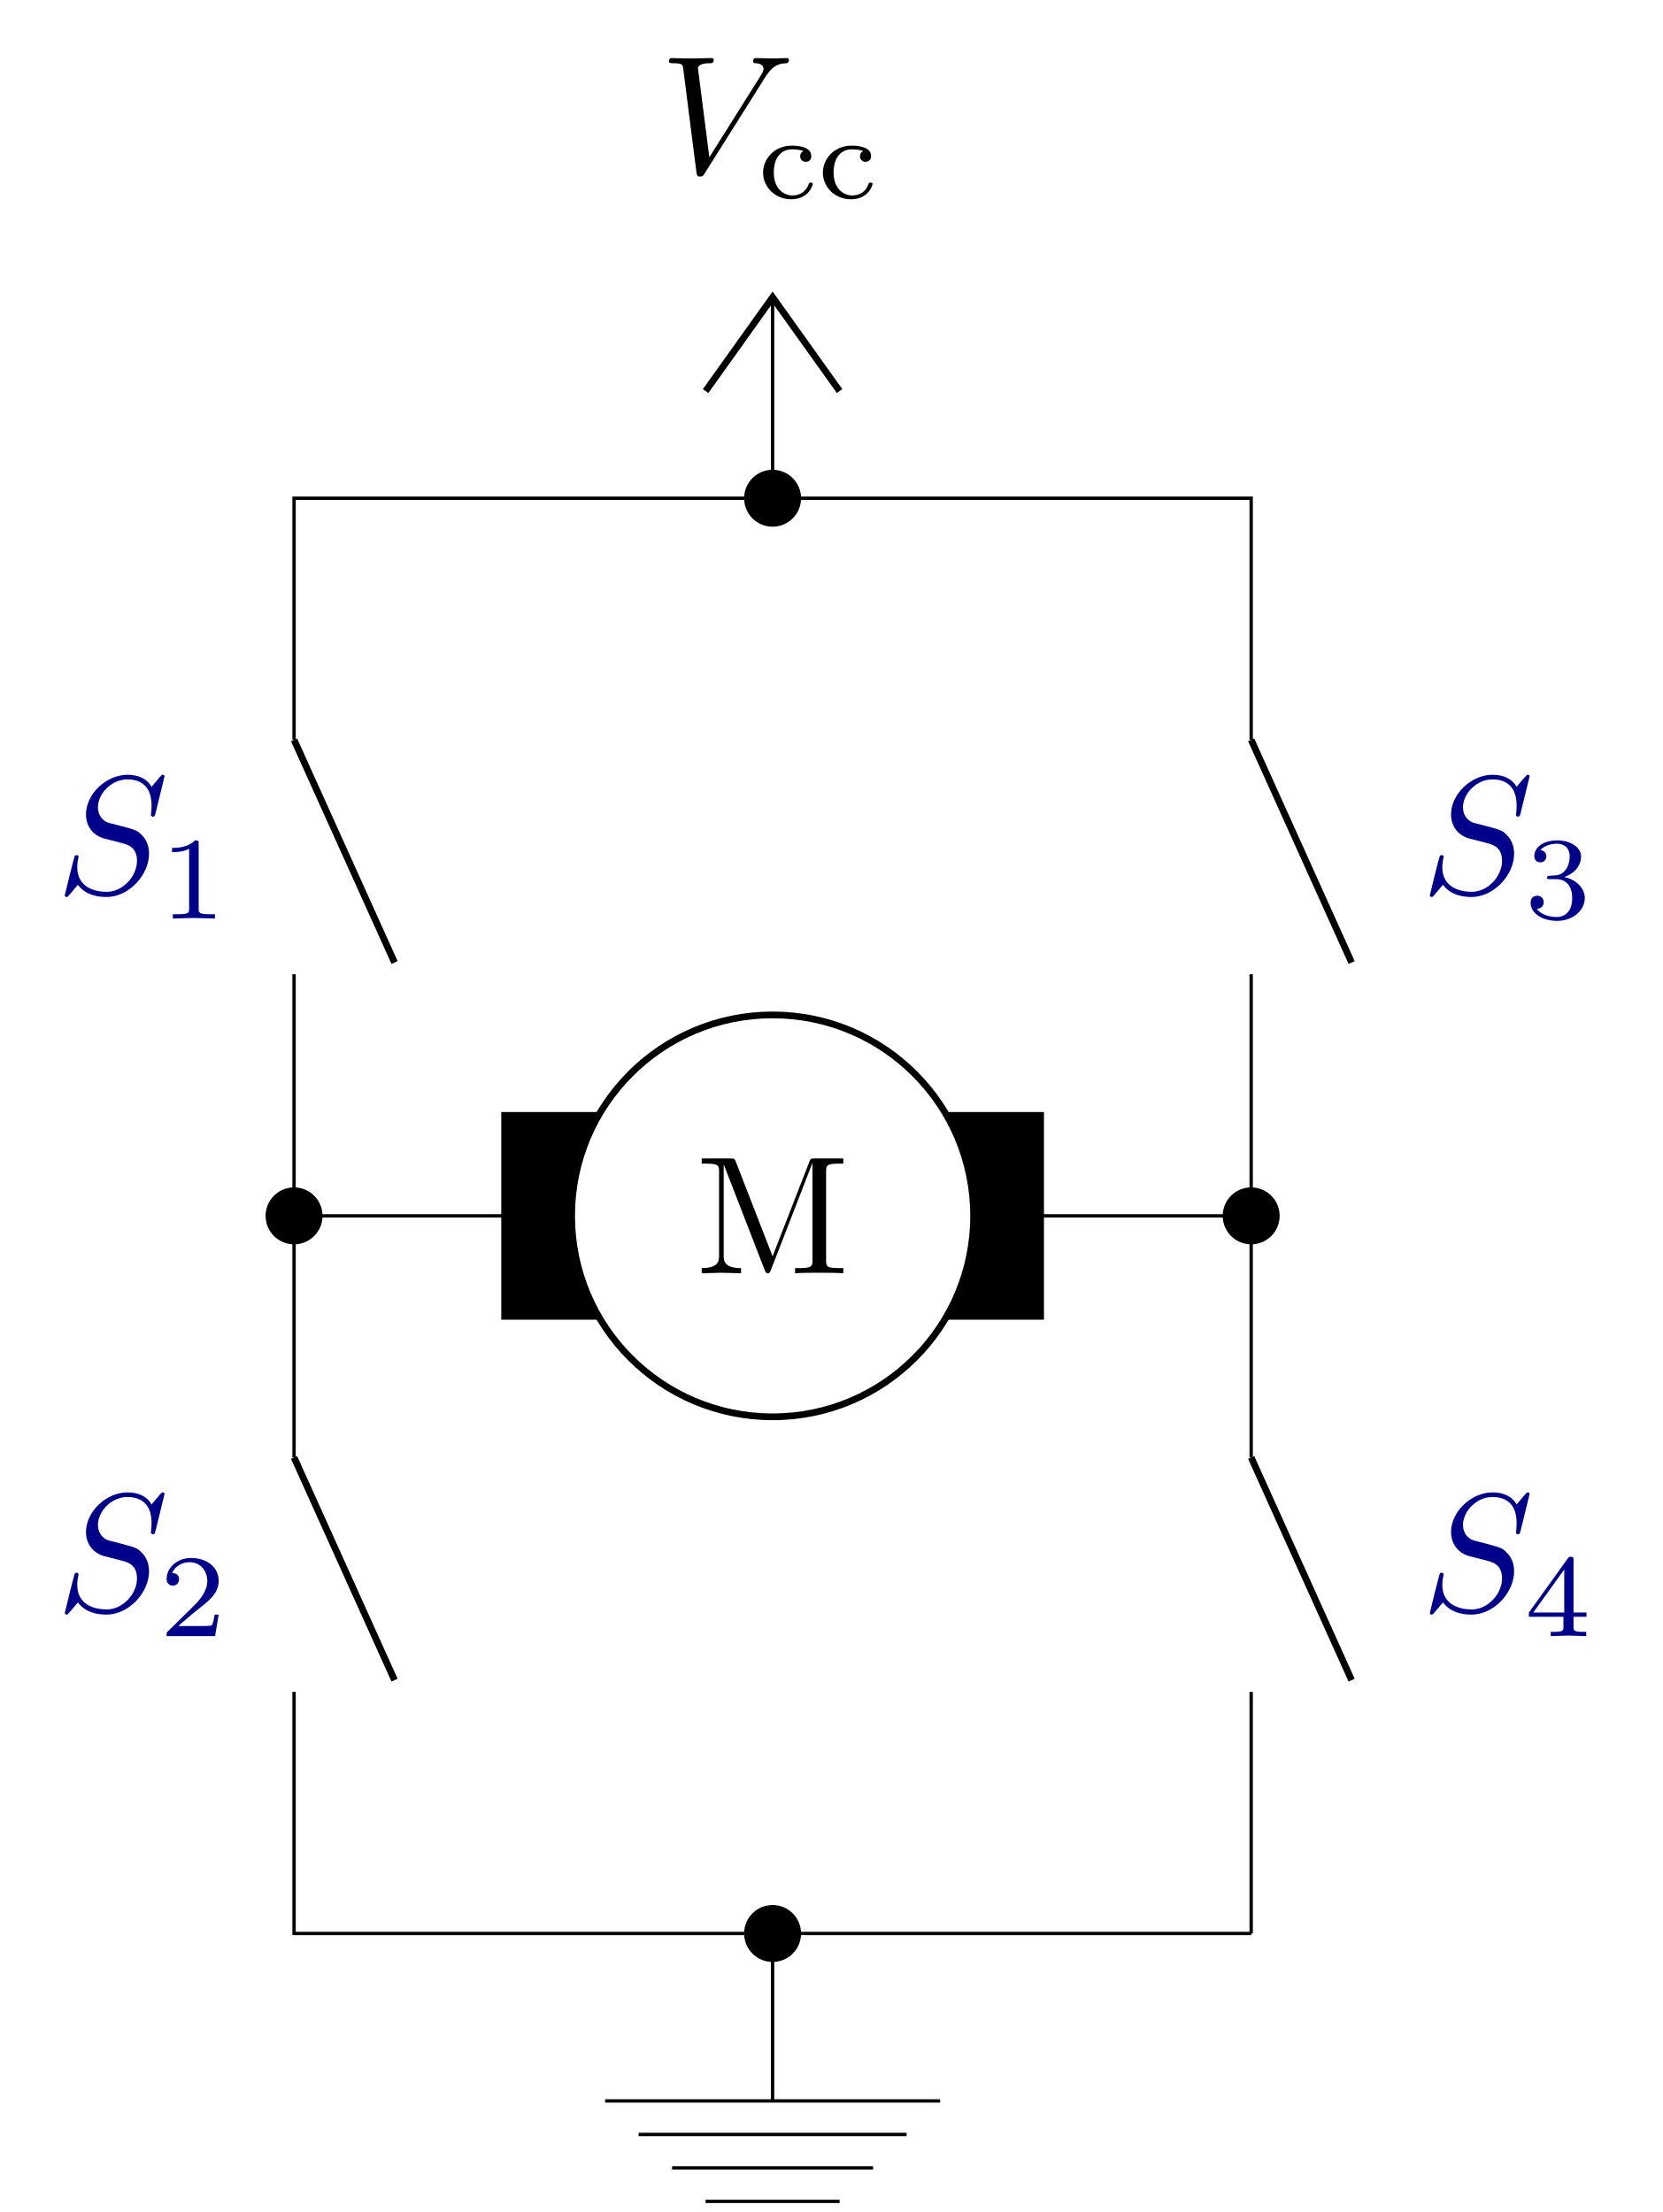
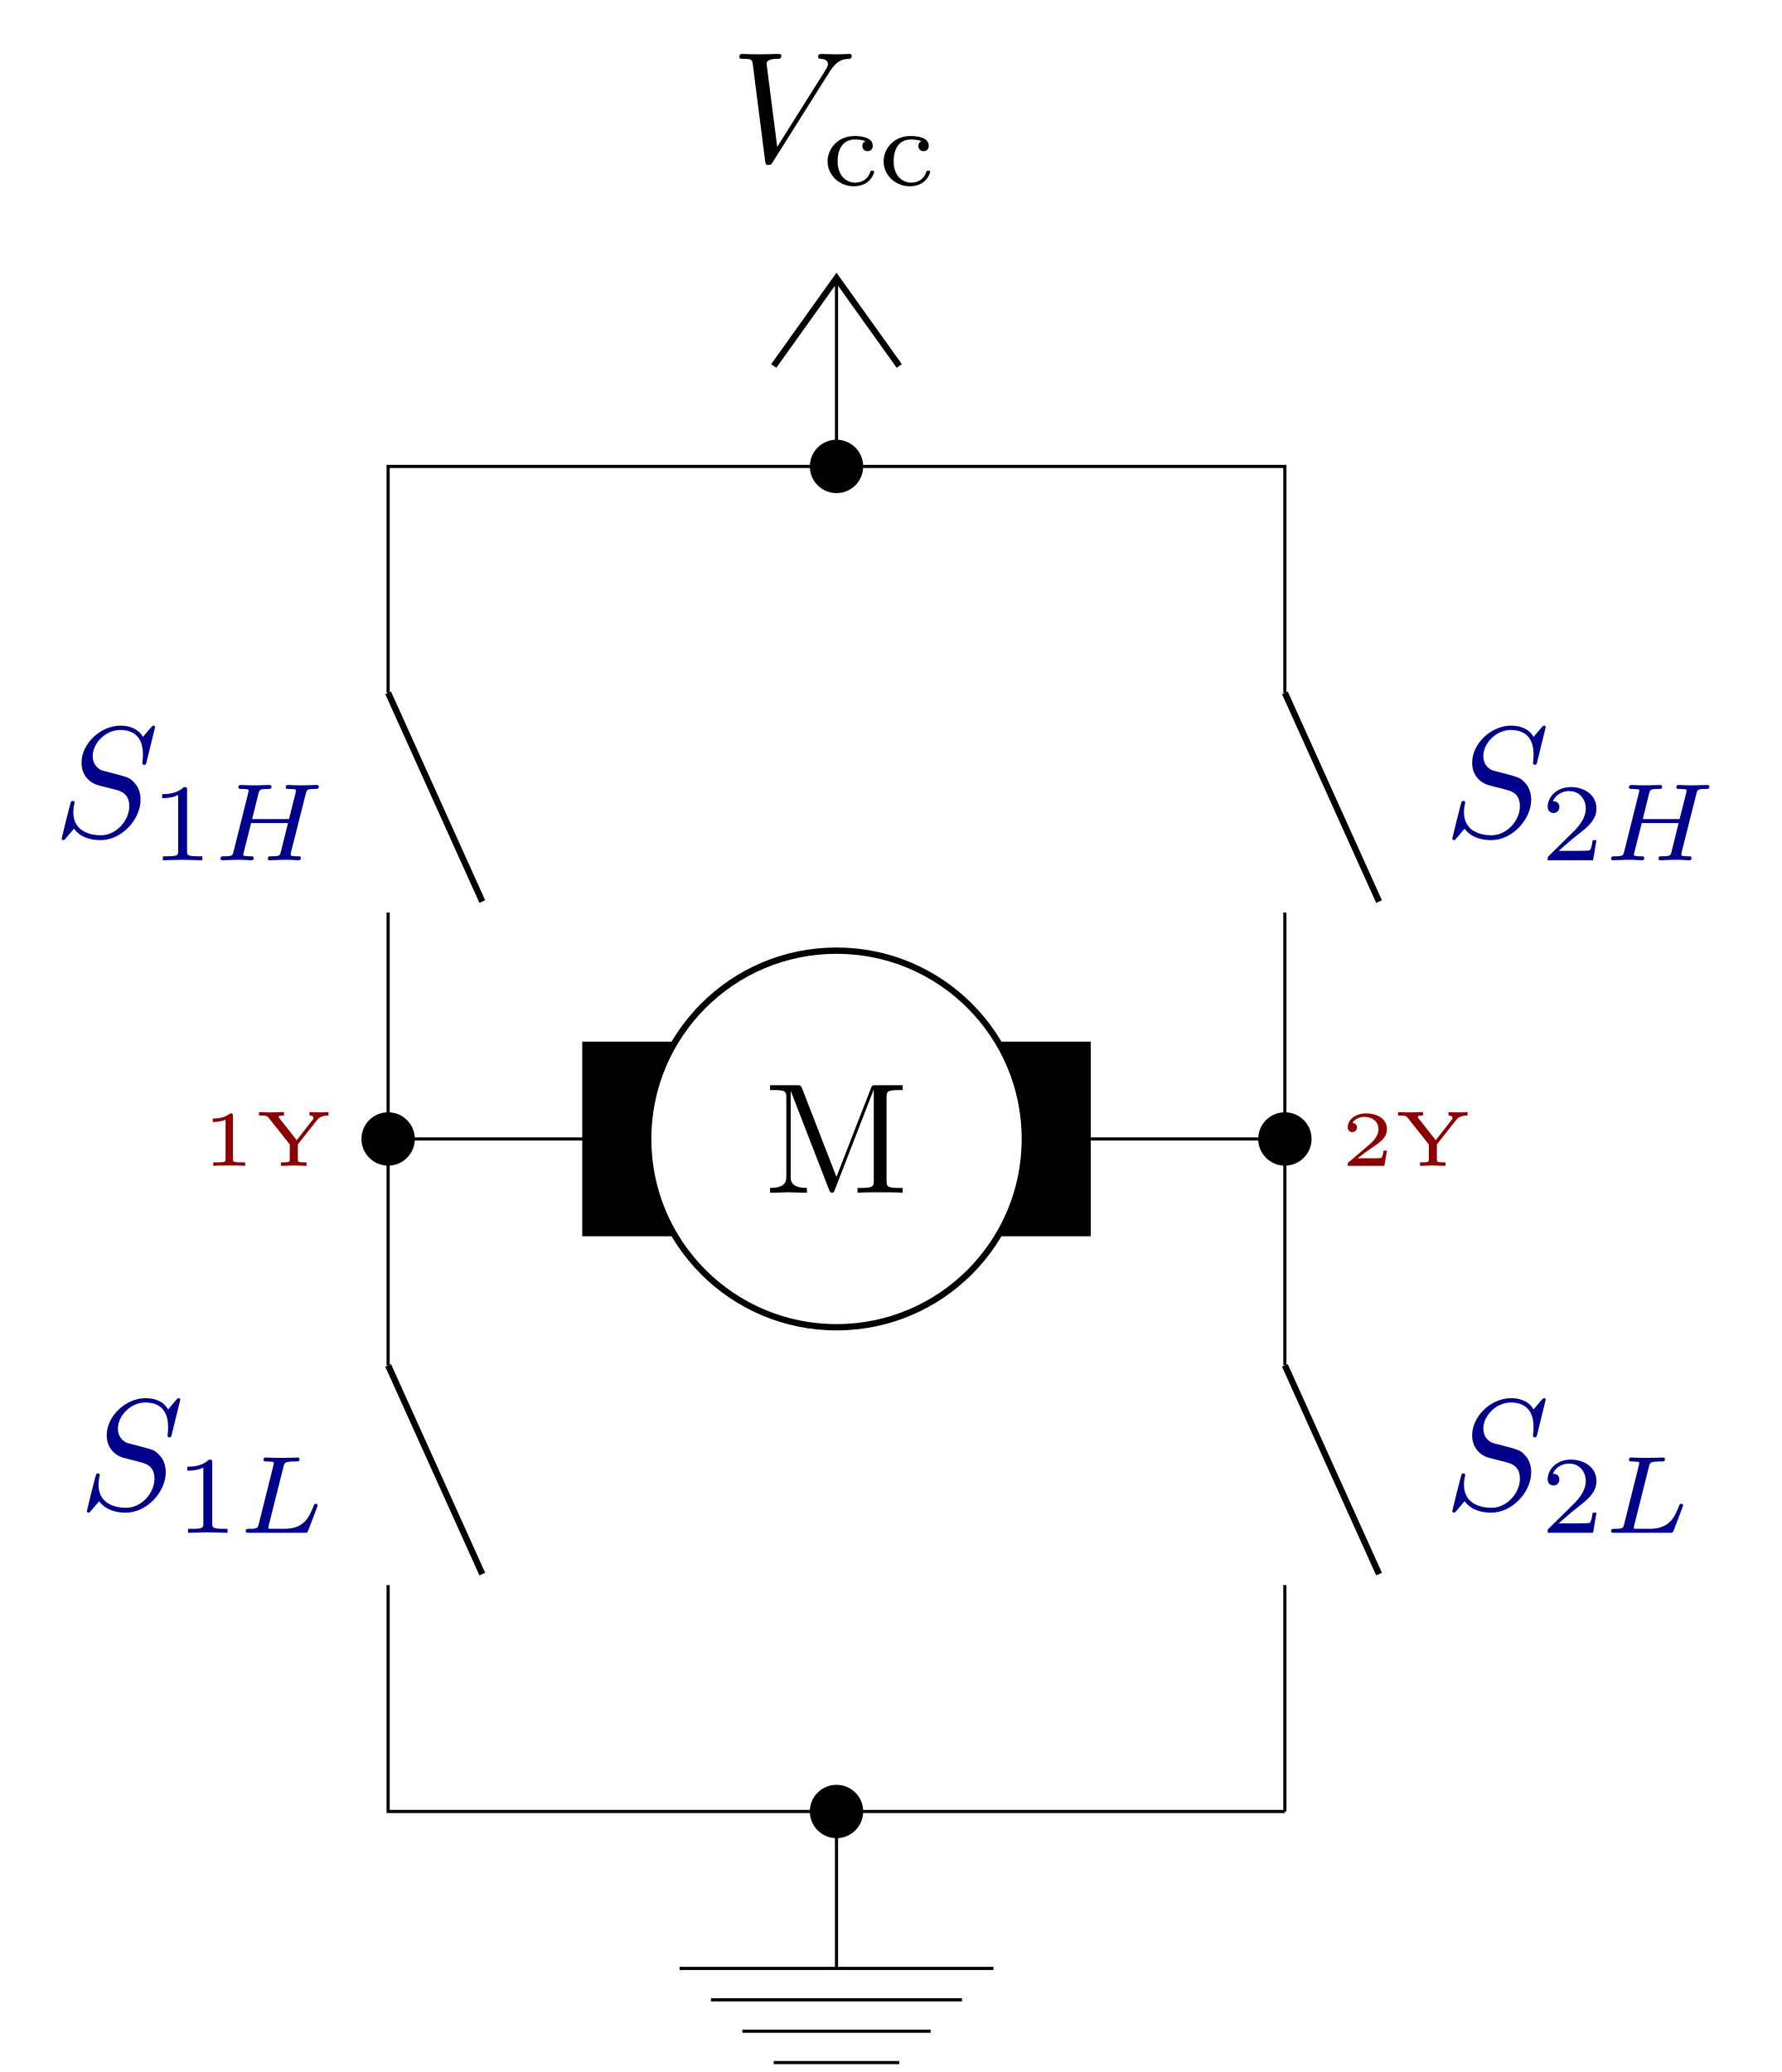
- <svg xmlns="http://www.w3.org/2000/svg" xmlns:xlink="http://www.w3.org/1999/xlink" width="196.156pt" height="261.004pt" viewBox="0 0 196.156 261.004" version="1.2">
+ <svg xmlns="http://www.w3.org/2000/svg" xmlns:xlink="http://www.w3.org/1999/xlink" width="224.389pt" height="261.004pt" viewBox="0 0 224.389 261.004" version="1.2">
  <defs>
    <g>
      <symbol overflow="visible" id="glyph0-0">
        <path style="stroke:none;" d="" />
      </symbol>
      <symbol overflow="visible" id="glyph0-1">
        <path style="stroke:none;" d="M 15.266 -13.312 C 15.266 -13.469 15.156 -13.547 15 -13.547 C 14.484 -13.547 13.906 -13.5 13.375 -13.5 C 12.719 -13.5 12.047 -13.547 11.406 -13.547 C 11.297 -13.547 11.031 -13.547 11.031 -13.172 C 11.031 -12.953 11.219 -12.938 11.344 -12.938 C 11.891 -12.906 12.266 -12.703 12.266 -12.281 C 12.266 -11.984 11.969 -11.531 11.969 -11.531 L 5.875 -1.844 L 4.531 -12.344 C 4.531 -12.688 4.984 -12.938 5.891 -12.938 C 6.172 -12.938 6.391 -12.938 6.391 -13.328 C 6.391 -13.516 6.234 -13.547 6.109 -13.547 C 5.312 -13.547 4.469 -13.5 3.656 -13.5 C 3.297 -13.5 2.922 -13.516 2.562 -13.516 C 2.203 -13.516 1.828 -13.547 1.484 -13.547 C 1.344 -13.547 1.109 -13.547 1.109 -13.172 C 1.109 -12.938 1.297 -12.938 1.609 -12.938 C 2.719 -12.938 2.734 -12.766 2.797 -12.266 L 4.359 -0.016 C 4.422 0.375 4.5 0.438 4.766 0.438 C 5.078 0.438 5.156 0.344 5.312 0.078 L 12.469 -11.297 C 13.438 -12.844 14.266 -12.906 15 -12.938 C 15.234 -12.953 15.266 -13.312 15.266 -13.312 Z M 15.266 -13.312 " />
      </symbol>
      <symbol overflow="visible" id="glyph0-2">
        <path style="stroke:none;" d="M 10.969 -4.656 C 10.969 -6.031 10.297 -6.703 10 -6.984 C 9.547 -7.438 9.25 -7.516 7.484 -7.984 L 6.156 -8.328 C 5.609 -8.516 4.938 -9.094 4.938 -10.141 C 4.938 -11.75 6.531 -13.438 8.406 -13.438 C 10.062 -13.438 11.266 -12.578 11.266 -10.359 C 11.266 -9.719 11.188 -9.359 11.188 -9.25 C 11.188 -9.25 11.188 -9.047 11.438 -9.047 C 11.625 -9.047 11.641 -9.109 11.734 -9.453 L 12.797 -13.797 C 12.797 -13.844 12.766 -13.984 12.578 -13.984 C 12.484 -13.984 12.469 -13.969 12.219 -13.688 L 11.266 -12.562 C 10.75 -13.5 9.719 -13.984 8.438 -13.984 C 5.906 -13.984 3.531 -11.703 3.531 -9.312 C 3.531 -7.703 4.578 -6.781 5.594 -6.484 L 7.719 -5.938 C 8.453 -5.75 9.547 -5.453 9.547 -3.828 C 9.547 -2.047 7.922 -0.172 5.969 -0.172 C 4.703 -0.172 2.5 -0.609 2.5 -3.078 C 2.5 -3.547 2.594 -4.031 2.625 -4.141 C 2.641 -4.234 2.656 -4.281 2.656 -4.281 C 2.656 -4.484 2.516 -4.5 2.422 -4.5 C 2.328 -4.5 2.281 -4.484 2.219 -4.422 C 2.141 -4.344 1.031 0.172 1.031 0.234 C 1.031 0.359 1.125 0.438 1.25 0.438 C 1.344 0.438 1.375 0.422 1.609 0.141 L 2.578 -1 C 3.438 0.156 4.781 0.438 5.938 0.438 C 8.625 0.438 10.969 -2.203 10.969 -4.656 Z M 10.969 -4.656 " />
      </symbol>
      <symbol overflow="visible" id="glyph1-0">
        <path style="stroke:none;" d="" />
      </symbol>
      <symbol overflow="visible" id="glyph1-1">
        <path style="stroke:none;" d="M 6.5 -1.672 C 6.5 -1.828 6.312 -1.828 6.266 -1.828 C 6.078 -1.828 6.062 -1.797 6 -1.594 C 5.688 -0.734 4.953 -0.312 4.109 -0.312 C 3.156 -0.312 1.906 -1.016 1.906 -3.016 C 1.906 -4.781 2.766 -5.75 4.062 -5.75 C 4.234 -5.75 4.906 -5.75 5.406 -5.547 C 5.156 -5.438 5.016 -5.203 5.016 -4.938 C 5.016 -4.562 5.281 -4.281 5.672 -4.281 C 6.047 -4.281 6.328 -4.516 6.328 -4.953 C 6.328 -6.188 4.406 -6.188 4.016 -6.188 C 1.938 -6.188 0.641 -4.594 0.641 -3 C 0.641 -1.25 2.125 0.141 3.938 0.141 C 6.016 0.141 6.5 -1.5 6.5 -1.672 Z M 6.5 -1.672 " />
      </symbol>
      <symbol overflow="visible" id="glyph1-2">
        <path style="stroke:none;" d="M 6.578 0 L 6.578 -0.5 L 6.047 -0.5 C 4.656 -0.5 4.656 -0.688 4.656 -1.141 L 4.656 -8.828 C 4.656 -9.203 4.625 -9.219 4.234 -9.219 C 3.344 -8.344 2.078 -8.328 1.516 -8.328 L 1.516 -7.828 C 1.844 -7.828 2.766 -7.828 3.531 -8.219 L 3.531 -1.141 C 3.531 -0.688 3.531 -0.5 2.141 -0.5 L 1.609 -0.5 L 1.609 0 L 4.078 -0.062 Z M 6.578 0 " />
      </symbol>
      <symbol overflow="visible" id="glyph1-3">
        <path style="stroke:none;" d="M 7.016 -2.531 L 6.547 -2.531 C 6.5 -2.219 6.359 -1.406 6.188 -1.266 C 6.062 -1.188 5 -1.188 4.812 -1.188 L 2.25 -1.188 C 3.703 -2.469 4.188 -2.859 5.031 -3.516 C 6.062 -4.328 7.016 -5.188 7.016 -6.516 C 7.016 -8.203 5.547 -9.219 3.766 -9.219 C 2.047 -9.219 0.875 -8.016 0.875 -6.734 C 0.875 -6.031 1.469 -5.953 1.609 -5.953 C 1.938 -5.953 2.344 -6.188 2.344 -6.703 C 2.344 -6.953 2.25 -7.438 1.531 -7.438 C 1.953 -8.422 2.906 -8.719 3.562 -8.719 C 4.938 -8.719 5.672 -7.641 5.672 -6.516 C 5.672 -5.312 4.812 -4.344 4.359 -3.844 L 1.016 -0.547 C 0.875 -0.422 0.875 -0.391 0.875 0 L 6.594 0 Z M 7.016 -2.531 " />
      </symbol>
-       <symbol overflow="visible" id="glyph1-4">
-         <path style="stroke:none;" d="M 7.141 -2.406 C 7.141 -3.484 6.25 -4.562 4.719 -4.891 C 6.188 -5.422 6.703 -6.453 6.703 -7.312 C 6.703 -8.406 5.438 -9.219 3.906 -9.219 C 2.359 -9.219 1.188 -8.469 1.188 -7.359 C 1.188 -6.891 1.484 -6.625 1.906 -6.625 C 2.328 -6.625 2.609 -6.953 2.609 -7.328 C 2.609 -7.734 2.328 -8.031 1.906 -8.062 C 2.391 -8.672 3.344 -8.828 3.859 -8.828 C 4.484 -8.828 5.359 -8.516 5.359 -7.312 C 5.359 -6.719 5.172 -6.078 4.812 -5.656 C 4.344 -5.125 3.953 -5.094 3.266 -5.062 C 2.922 -5.031 2.891 -5.031 2.812 -5.016 C 2.812 -5.016 2.688 -4.984 2.688 -4.828 C 2.688 -4.641 2.812 -4.641 3.047 -4.641 L 3.797 -4.641 C 4.875 -4.641 5.656 -3.891 5.656 -2.406 C 5.656 -0.688 4.656 -0.172 3.844 -0.172 C 3.297 -0.172 2.062 -0.312 1.484 -1.141 C 2.141 -1.172 2.297 -1.625 2.297 -1.922 C 2.297 -2.359 1.953 -2.688 1.531 -2.688 C 1.141 -2.688 0.75 -2.438 0.75 -1.875 C 0.75 -0.562 2.188 0.281 3.875 0.281 C 5.812 0.281 7.141 -1.016 7.141 -2.406 Z M 7.141 -2.406 " />
-       </symbol>
-       <symbol overflow="visible" id="glyph1-5">
-         <path style="stroke:none;" d="M 7.344 -2.281 L 7.344 -2.781 L 5.812 -2.781 L 5.812 -8.969 C 5.812 -9.266 5.812 -9.359 5.5 -9.359 C 5.328 -9.359 5.281 -9.359 5.141 -9.172 L 0.547 -2.781 L 0.547 -2.281 L 4.625 -2.281 L 4.625 -1.141 C 4.625 -0.672 4.625 -0.5 3.5 -0.5 L 3.125 -0.5 L 3.125 0 L 5.203 -0.062 L 7.312 0 L 7.312 -0.5 L 6.938 -0.5 C 5.812 -0.5 5.812 -0.672 5.812 -1.141 L 5.812 -2.281 Z M 4.719 -2.781 L 1.062 -2.781 L 4.719 -7.859 Z M 4.719 -2.781 " />
-       </symbol>
      <symbol overflow="visible" id="glyph2-0">
        <path style="stroke:none;" d="" />
      </symbol>
      <symbol overflow="visible" id="glyph2-1">
+         <path style="stroke:none;" d="M 11.078 -0.297 C 11.078 -0.5 10.953 -0.5 10.625 -0.5 C 10.406 -0.5 10.344 -0.5 10.094 -0.531 C 9.797 -0.562 9.797 -0.594 9.797 -0.734 C 9.797 -0.812 9.828 -0.953 9.844 -1.047 L 11.688 -8.359 C 11.812 -8.875 11.828 -8.984 12.859 -8.984 C 13.172 -8.984 13.328 -8.984 13.328 -9.297 C 13.328 -9.344 13.297 -9.484 13.109 -9.484 C 12.703 -9.484 11.703 -9.438 11.297 -9.438 C 11.062 -9.438 10.578 -9.438 10.328 -9.453 C 10.062 -9.453 9.719 -9.484 9.453 -9.484 C 9.375 -9.484 9.172 -9.484 9.172 -9.188 C 9.172 -8.984 9.328 -8.984 9.609 -8.984 C 9.609 -8.984 9.891 -8.984 10.141 -8.953 C 10.438 -8.938 10.453 -8.906 10.453 -8.766 C 10.453 -8.766 10.453 -8.672 10.406 -8.453 L 9.578 -5.188 L 4.938 -5.188 L 5.734 -8.406 C 5.859 -8.875 5.891 -8.984 6.953 -8.984 C 7.203 -8.984 7.375 -8.984 7.375 -9.297 C 7.375 -9.344 7.328 -9.484 7.156 -9.484 C 6.75 -9.484 5.734 -9.438 5.328 -9.438 C 5.094 -9.438 4.609 -9.438 4.375 -9.453 C 4.094 -9.453 3.766 -9.484 3.5 -9.484 C 3.422 -9.484 3.203 -9.484 3.203 -9.188 C 3.203 -8.984 3.375 -8.984 3.656 -8.984 C 3.656 -8.984 3.938 -8.984 4.188 -8.953 C 4.469 -8.938 4.5 -8.906 4.5 -8.766 C 4.5 -8.766 4.5 -8.672 4.438 -8.453 L 2.594 -1.078 C 2.484 -0.609 2.453 -0.5 1.375 -0.5 C 1.141 -0.5 0.953 -0.5 0.953 -0.203 C 0.953 -0.062 1.062 0 1.188 0 C 1.578 0 2.578 -0.062 2.984 -0.062 C 3.219 -0.062 3.703 -0.062 3.938 -0.047 C 4.219 -0.031 4.562 0 4.828 0 C 4.906 0 5.125 0 5.125 -0.297 C 5.125 -0.5 4.984 -0.5 4.672 -0.5 C 4.438 -0.5 4.391 -0.5 4.141 -0.531 C 3.828 -0.562 3.828 -0.594 3.828 -0.734 C 3.828 -0.734 3.828 -0.828 3.891 -1.047 L 4.812 -4.688 L 9.453 -4.688 L 8.562 -1.078 C 8.453 -0.609 8.422 -0.5 7.328 -0.5 C 7.094 -0.5 6.922 -0.5 6.922 -0.203 C 6.922 -0.062 7.016 0 7.141 0 C 7.547 0 8.547 -0.062 8.953 -0.062 C 9.188 -0.062 9.672 -0.062 9.906 -0.047 C 10.188 -0.031 10.531 0 10.797 0 C 10.859 0 11.078 0 11.078 -0.297 Z M 11.078 -0.297 " />
+       </symbol>
+       <symbol overflow="visible" id="glyph2-2">
+         <path style="stroke:none;" d="M 10.016 -3.453 C 10.016 -3.5 9.984 -3.656 9.781 -3.656 C 9.609 -3.656 9.578 -3.578 9.5 -3.359 C 8.969 -2.047 8.359 -0.5 5.812 -0.5 L 4.25 -0.5 C 3.812 -0.5 3.812 -0.516 3.812 -0.641 C 3.812 -0.641 3.812 -0.719 3.859 -0.938 L 5.719 -8.344 C 5.844 -8.844 5.891 -8.984 7.172 -8.984 C 7.594 -8.984 7.734 -8.984 7.734 -9.297 C 7.734 -9.297 7.719 -9.484 7.5 -9.484 C 7.188 -9.484 6.812 -9.453 6.469 -9.453 L 5.359 -9.438 L 4.406 -9.453 C 4.109 -9.453 3.781 -9.484 3.5 -9.484 C 3.422 -9.484 3.203 -9.484 3.203 -9.188 C 3.203 -8.984 3.375 -8.984 3.656 -8.984 C 3.656 -8.984 3.938 -8.984 4.188 -8.953 C 4.469 -8.938 4.5 -8.906 4.5 -8.766 C 4.5 -8.766 4.5 -8.672 4.438 -8.453 L 2.594 -1.078 C 2.469 -0.609 2.438 -0.5 1.375 -0.5 C 1.141 -0.5 0.953 -0.5 0.953 -0.203 C 0.953 0 1.125 0 1.375 0 L 8.359 0 C 8.703 0 8.719 -0.016 8.828 -0.281 C 8.969 -0.656 10.016 -3.344 10.016 -3.453 Z M 10.016 -3.453 " />
+       </symbol>
+       <symbol overflow="visible" id="glyph3-0">
+         <path style="stroke:none;" d="" />
+       </symbol>
+       <symbol overflow="visible" id="glyph3-1">
        <path style="stroke:none;" d="M 17.438 0 L 17.438 -0.609 L 16.969 -0.609 C 15.438 -0.609 15.406 -0.828 15.406 -1.547 L 15.406 -12 C 15.406 -12.719 15.438 -12.938 16.969 -12.938 L 17.438 -12.938 L 17.438 -13.547 L 14.094 -13.547 C 13.578 -13.547 13.578 -13.531 13.438 -13.172 L 9.094 -2 L 4.781 -13.109 C 4.609 -13.547 4.547 -13.547 4.094 -13.547 L 0.734 -13.547 L 0.734 -12.938 L 1.203 -12.938 C 2.734 -12.938 2.781 -12.719 2.781 -12 L 2.781 -2.078 C 2.781 -1.547 2.781 -0.609 0.734 -0.609 L 0.734 0 L 3.062 -0.062 L 5.375 0 L 5.375 -0.609 C 3.328 -0.609 3.328 -1.547 3.328 -2.078 L 3.328 -12.781 L 3.359 -12.781 L 8.141 -0.438 C 8.234 -0.172 8.328 0 8.531 0 C 8.75 0 8.812 -0.156 8.891 -0.375 L 13.766 -12.938 L 13.797 -12.938 L 13.797 -1.547 C 13.797 -0.828 13.75 -0.609 12.219 -0.609 L 11.75 -0.609 L 11.75 0 C 12.484 -0.062 13.828 -0.062 14.609 -0.062 C 15.375 -0.062 16.703 -0.062 17.438 0 Z M 17.438 0 " />
+       </symbol>
+       <symbol overflow="visible" id="glyph4-0">
+         <path style="stroke:none;" d="" />
+       </symbol>
+       <symbol overflow="visible" id="glyph4-1">
+         <path style="stroke:none;" d="M 5.5 0 L 5.5 -0.438 L 5 -0.438 C 3.953 -0.438 3.953 -0.547 3.953 -0.859 L 3.953 -6.312 C 3.953 -6.609 3.922 -6.609 3.594 -6.609 C 2.891 -5.969 1.781 -5.969 1.594 -5.969 L 1.422 -5.969 L 1.422 -5.531 L 1.594 -5.531 C 1.812 -5.531 2.453 -5.562 3.031 -5.812 L 3.031 -0.859 C 3.031 -0.547 3.031 -0.438 1.984 -0.438 L 1.484 -0.438 L 1.484 0 C 2.031 -0.047 2.922 -0.047 3.5 -0.047 C 4.062 -0.047 4.953 -0.047 5.5 0 Z M 5.5 0 " />
+       </symbol>
+       <symbol overflow="visible" id="glyph4-2">
+         <path style="stroke:none;" d="M 9.234 -6.344 L 9.234 -6.781 C 8.891 -6.75 8.484 -6.734 8.141 -6.734 C 7.734 -6.734 7.172 -6.75 6.844 -6.781 L 6.844 -6.344 C 7.234 -6.344 7.344 -6.172 7.344 -6.031 C 7.344 -5.906 7.297 -5.859 7.203 -5.75 L 5.234 -3.234 L 3.062 -5.984 C 2.969 -6.094 2.969 -6.109 2.969 -6.156 C 2.969 -6.344 3.359 -6.344 3.625 -6.344 L 3.625 -6.781 L 1.953 -6.734 C 1.562 -6.734 1 -6.75 0.484 -6.781 L 0.484 -6.344 L 0.75 -6.344 C 1.438 -6.344 1.562 -6.234 1.719 -6.031 L 4.359 -2.703 L 4.359 -0.844 C 4.359 -0.531 4.359 -0.438 3.547 -0.438 L 3.25 -0.438 L 3.25 0 L 4.859 -0.047 L 6.469 0 L 6.469 -0.438 L 6.172 -0.438 C 5.375 -0.438 5.375 -0.531 5.375 -0.859 L 5.375 -2.703 L 7.781 -5.75 C 7.906 -5.922 8.25 -6.344 9.234 -6.344 Z M 9.234 -6.344 " />
+       </symbol>
+       <symbol overflow="visible" id="glyph4-3">
+         <path style="stroke:none;" d="M 5.844 -1.922 L 5.422 -1.922 C 5.391 -1.719 5.297 -1.109 5.141 -1.016 C 5.062 -0.953 4.234 -0.953 4.078 -0.953 L 2.141 -0.953 C 2.781 -1.438 3.516 -2 4.125 -2.391 C 5.016 -3 5.844 -3.578 5.844 -4.641 C 5.844 -5.906 4.641 -6.609 3.219 -6.609 C 1.891 -6.609 0.906 -5.828 0.906 -4.859 C 0.906 -4.344 1.344 -4.25 1.484 -4.25 C 1.75 -4.25 2.062 -4.438 2.062 -4.844 C 2.062 -5.203 1.812 -5.391 1.5 -5.422 C 1.781 -5.875 2.344 -6.172 3.016 -6.172 C 3.984 -6.172 4.781 -5.594 4.781 -4.625 C 4.781 -3.797 4.203 -3.156 3.438 -2.516 L 1.016 -0.453 C 0.922 -0.359 0.906 -0.359 0.906 -0.297 L 0.906 0 L 5.516 0 Z M 5.844 -1.922 " />
      </symbol>
    </g>
    <clipPath id="clip1">
-       <path d="M 75 251 L 108 251 L 108 259.949 L 75 259.949 Z M 75 251 " />
+       <path d="M 89 251 L 122 251 L 122 260.012 L 89 260.012 Z M 89 251 " />
    </clipPath>
  </defs>
  <g id="surface1">
-     <path style="fill:none;stroke-width:0.399;stroke-linecap:butt;stroke-linejoin:miter;stroke:rgb(0%,0%,0%);stroke-opacity:1;stroke-miterlimit:10;" d="M -0.001 -0.001 L -0.397 -0.001 M -0.001 -0.001 L -28.345 -0.001 M -28.345 -0.001 L -56.693 -0.001 M -56.297 -0.001 L -56.693 -0.001 L -56.693 -0.397 M -56.693 -0.001 L -56.693 -28.631 M -56.693 -56.41 L -56.693 -85.041 M -56.693 -84.64 L -56.693 -85.441 M -56.693 -85.041 L -56.693 -113.671 M -56.693 -141.45 L -56.693 -170.081 M -56.693 -169.681 L -56.693 -170.081 L -56.297 -170.081 M -56.693 -170.081 L -28.345 -170.081 M -28.345 -170.081 L -0.001 -170.081 M -0.397 -170.081 L -0.001 -170.081 " transform="matrix(0.995716,0,0,-0.995716,91.13786,58.78856)" />
+     <path style="fill:none;stroke-width:0.399;stroke-linecap:butt;stroke-linejoin:miter;stroke:rgb(0%,0%,0%);stroke-opacity:1;stroke-miterlimit:10;" d="M -0 -0 L -0.4 -0 M -0 -0 L -28.346 -0 M -28.346 -0 L -56.692 -0 M -56.296 -0 L -56.692 -0 L -56.692 -0.4 M -56.692 -0 L -56.692 -28.628 M -56.692 -56.41 L -56.692 -85.042 M -56.692 -84.642 L -56.692 -85.438 M -56.692 -85.042 L -56.692 -113.671 M -56.692 -141.452 L -56.692 -170.08 M -56.692 -169.684 L -56.692 -170.08 L -56.296 -170.08 M -56.692 -170.08 L -28.346 -170.08 M -28.346 -170.08 L -0 -170.08 M -0.4 -170.08 L -0 -170.08 " transform="matrix(0.996198,0,0,-0.996198,105.3676,58.75379)" />
    <g style="fill:rgb(0%,0%,0%);fill-opacity:1;">
-       <use xlink:href="#glyph0-1" x="77.801" y="20.399" />
+       <use xlink:href="#glyph0-1" x="92.023" y="20.345" />
    </g>
    <g style="fill:rgb(0%,0%,0%);fill-opacity:1;">
-       <use xlink:href="#glyph1-1" x="89.373" y="23.374" />
-       <use xlink:href="#glyph1-1" x="96.427" y="23.374" />
+       <use xlink:href="#glyph1-1" x="103.603" y="23.322" />
+       <use xlink:href="#glyph1-1" x="110.66" y="23.322" />
    </g>
-     <path style="fill:none;stroke-width:0.399;stroke-linecap:butt;stroke-linejoin:miter;stroke:rgb(0%,0%,0%);stroke-opacity:1;stroke-miterlimit:10;" d="M -0.001 -0.001 L -0.001 23.812 " transform="matrix(0.995716,0,0,-0.995716,91.13786,58.78856)" />
-     <path style="fill:none;stroke-width:0.797;stroke-linecap:butt;stroke-linejoin:miter;stroke:rgb(0%,0%,0%);stroke-opacity:1;stroke-miterlimit:10;" d="M -7.937 12.698 L -0.001 23.812 L 7.935 12.698 " transform="matrix(0.995716,0,0,-0.995716,91.13786,58.78856)" />
-     <path style="fill:none;stroke-width:0.797;stroke-linecap:butt;stroke-linejoin:miter;stroke:rgb(0%,0%,0%);stroke-opacity:1;stroke-miterlimit:10;" d="M -56.693 -28.631 L -44.787 -55.021 " transform="matrix(0.995716,0,0,-0.995716,91.13786,58.78856)" />
+     <path style="fill:none;stroke-width:0.399;stroke-linecap:butt;stroke-linejoin:miter;stroke:rgb(0%,0%,0%);stroke-opacity:1;stroke-miterlimit:10;" d="M -0 -0 L -0 23.809 " transform="matrix(0.996198,0,0,-0.996198,105.3676,58.75379)" />
+     <path style="fill:none;stroke-width:0.797;stroke-linecap:butt;stroke-linejoin:miter;stroke:rgb(0%,0%,0%);stroke-opacity:1;stroke-miterlimit:10;" d="M -7.937 12.701 L -0 23.809 L 7.936 12.701 " transform="matrix(0.996198,0,0,-0.996198,105.3676,58.75379)" />
+     <path style="fill:none;stroke-width:0.797;stroke-linecap:butt;stroke-linejoin:miter;stroke:rgb(0%,0%,0%);stroke-opacity:1;stroke-miterlimit:10;" d="M -56.692 -28.628 L -44.788 -55.022 " transform="matrix(0.996198,0,0,-0.996198,105.3676,58.75379)" />
    <g style="fill:rgb(0%,0%,54.5%);fill-opacity:1;">
-       <use xlink:href="#glyph0-2" x="6.613" y="105.402" />
+       <use xlink:href="#glyph0-2" x="6.738" y="105.39" />
    </g>
    <g style="fill:rgb(0%,0%,54.5%);fill-opacity:1;">
-       <use xlink:href="#glyph1-2" x="18.778" y="108.377" />
-     </g>
-     <path style="fill-rule:nonzero;fill:rgb(0%,0%,0%);fill-opacity:1;stroke-width:0.399;stroke-linecap:butt;stroke-linejoin:miter;stroke:rgb(0%,0%,0%);stroke-opacity:1;stroke-miterlimit:10;" d="M -53.519 -85.041 C -53.519 -83.287 -54.94 -81.867 -56.693 -81.867 C -58.447 -81.867 -59.867 -83.287 -59.867 -85.041 C -59.867 -86.794 -58.447 -88.214 -56.693 -88.214 C -54.94 -88.214 -53.519 -86.794 -53.519 -85.041 Z M -53.519 -85.041 " transform="matrix(0.995716,0,0,-0.995716,91.13786,58.78856)" />
-     <path style="fill:none;stroke-width:0.797;stroke-linecap:butt;stroke-linejoin:miter;stroke:rgb(0%,0%,0%);stroke-opacity:1;stroke-miterlimit:10;" d="M -56.693 -113.671 L -44.787 -140.061 " transform="matrix(0.995716,0,0,-0.995716,91.13786,58.78856)" />
-     <g style="fill:rgb(0%,0%,54.5%);fill-opacity:1;">
-       <use xlink:href="#glyph0-2" x="6.613" y="190.077" />
+       <use xlink:href="#glyph1-2" x="18.909" y="108.366" />
    </g>
    <g style="fill:rgb(0%,0%,54.5%);fill-opacity:1;">
-       <use xlink:href="#glyph1-3" x="18.778" y="193.052" />
+       <use xlink:href="#glyph2-1" x="26.821" y="108.366" />
    </g>
-     <path style="fill:none;stroke-width:0.399;stroke-linecap:butt;stroke-linejoin:miter;stroke:rgb(0%,0%,0%);stroke-opacity:1;stroke-miterlimit:10;" d="M -0.001 -170.081 L -0.001 -189.924 " transform="matrix(0.995716,0,0,-0.995716,91.13786,58.78856)" />
-     <path style="fill:none;stroke-width:0.399;stroke-linecap:butt;stroke-linejoin:miter;stroke:rgb(0%,0%,0%);stroke-opacity:1;stroke-miterlimit:10;" d="M -19.844 -189.924 L 19.842 -189.924 " transform="matrix(0.995716,0,0,-0.995716,91.13786,58.78856)" />
-     <g clip-path="url(#clip1)" clip-rule="nonzero">
-       <path style="fill:none;stroke-width:0.399;stroke-linecap:butt;stroke-linejoin:miter;stroke:rgb(0%,0%,0%);stroke-opacity:1;stroke-miterlimit:10;" d="M -15.874 -193.894 L 15.875 -193.894 M -11.908 -197.86 L 11.905 -197.86 M -7.937 -201.83 L 7.935 -201.83 " transform="matrix(0.995716,0,0,-0.995716,91.13786,58.78856)" />
-     </g>
-     <path style="fill:none;stroke-width:0.399;stroke-linecap:butt;stroke-linejoin:miter;stroke:rgb(0%,0%,0%);stroke-opacity:1;stroke-miterlimit:10;" d="M -0.001 -0.001 L 0.399 -0.001 M -0.001 -0.001 L 28.347 -0.001 M 28.347 -0.001 L 56.695 -0.001 M 56.295 -0.001 L 56.695 -0.001 L 56.695 -0.397 M 56.695 -0.001 L 56.695 -28.631 M 56.695 -56.41 L 56.695 -85.041 M 56.695 -84.64 L 56.695 -85.441 M 56.695 -85.041 L 56.695 -113.671 M 56.695 -141.45 L 56.695 -170.081 M 56.695 -169.681 L 56.695 -170.081 M 56.695 -170.081 L 56.295 -170.081 M 56.695 -170.081 L 28.347 -170.081 M 28.347 -170.081 L -0.001 -170.081 M 0.399 -170.081 L -0.001 -170.081 " transform="matrix(0.995716,0,0,-0.995716,91.13786,58.78856)" />
-     <path style="fill-rule:nonzero;fill:rgb(0%,0%,0%);fill-opacity:1;stroke-width:0.399;stroke-linecap:butt;stroke-linejoin:miter;stroke:rgb(0%,0%,0%);stroke-opacity:1;stroke-miterlimit:10;" d="M 3.173 -0.001 C 3.173 1.753 1.752 3.173 -0.001 3.173 C -1.755 3.173 -3.175 1.753 -3.175 -0.001 C -3.175 -1.754 -1.755 -3.174 -0.001 -3.174 C 1.752 -3.174 3.173 -1.754 3.173 -0.001 Z M 3.173 -0.001 " transform="matrix(0.995716,0,0,-0.995716,91.13786,58.78856)" />
-     <path style="fill:none;stroke-width:0.797;stroke-linecap:butt;stroke-linejoin:miter;stroke:rgb(0%,0%,0%);stroke-opacity:1;stroke-miterlimit:10;" d="M 56.695 -28.631 L 68.597 -55.021 " transform="matrix(0.995716,0,0,-0.995716,91.13786,58.78856)" />
+     <path style="fill-rule:nonzero;fill:rgb(0%,0%,0%);fill-opacity:1;stroke-width:0.399;stroke-linecap:butt;stroke-linejoin:miter;stroke:rgb(0%,0%,0%);stroke-opacity:1;stroke-miterlimit:10;" d="M -53.52 -85.042 C -53.52 -83.285 -54.94 -81.866 -56.692 -81.866 C -58.445 -81.866 -59.869 -83.285 -59.869 -85.042 C -59.869 -86.795 -58.445 -88.214 -56.692 -88.214 C -54.94 -88.214 -53.52 -86.795 -53.52 -85.042 Z M -53.52 -85.042 " transform="matrix(0.996198,0,0,-0.996198,105.3676,58.75379)" />
+     <path style="fill:none;stroke-width:0.797;stroke-linecap:butt;stroke-linejoin:miter;stroke:rgb(0%,0%,0%);stroke-opacity:1;stroke-miterlimit:10;" d="M -56.692 -113.671 L -44.788 -140.06 " transform="matrix(0.996198,0,0,-0.996198,105.3676,58.75379)" />
    <g style="fill:rgb(0%,0%,54.5%);fill-opacity:1;">
-       <use xlink:href="#glyph0-2" x="167.638" y="105.402" />
+       <use xlink:href="#glyph0-2" x="9.911" y="190.106" />
    </g>
    <g style="fill:rgb(0%,0%,54.5%);fill-opacity:1;">
-       <use xlink:href="#glyph1-4" x="179.803" y="108.377" />
-     </g>
-     <path style="fill-rule:nonzero;fill:rgb(0%,0%,0%);fill-opacity:1;stroke-width:0.399;stroke-linecap:butt;stroke-linejoin:miter;stroke:rgb(0%,0%,0%);stroke-opacity:1;stroke-miterlimit:10;" d="M 59.869 -85.041 C 59.869 -83.287 58.448 -81.867 56.695 -81.867 C 54.941 -81.867 53.521 -83.287 53.521 -85.041 C 53.521 -86.794 54.941 -88.214 56.695 -88.214 C 58.448 -88.214 59.869 -86.794 59.869 -85.041 Z M 59.869 -85.041 " transform="matrix(0.995716,0,0,-0.995716,91.13786,58.78856)" />
-     <path style="fill:none;stroke-width:0.797;stroke-linecap:butt;stroke-linejoin:miter;stroke:rgb(0%,0%,0%);stroke-opacity:1;stroke-miterlimit:10;" d="M 56.695 -113.671 L 68.597 -140.061 " transform="matrix(0.995716,0,0,-0.995716,91.13786,58.78856)" />
-     <g style="fill:rgb(0%,0%,54.5%);fill-opacity:1;">
-       <use xlink:href="#glyph0-2" x="167.638" y="190.077" />
+       <use xlink:href="#glyph1-2" x="22.082" y="193.082" />
    </g>
    <g style="fill:rgb(0%,0%,54.5%);fill-opacity:1;">
-       <use xlink:href="#glyph1-5" x="179.803" y="193.052" />
+       <use xlink:href="#glyph2-2" x="29.994" y="193.082" />
    </g>
-     <path style="fill-rule:nonzero;fill:rgb(0%,0%,0%);fill-opacity:1;stroke-width:0.399;stroke-linecap:butt;stroke-linejoin:miter;stroke:rgb(0%,0%,0%);stroke-opacity:1;stroke-miterlimit:10;" d="M 3.173 -170.081 C 3.173 -168.327 1.752 -166.907 -0.001 -166.907 C -1.755 -166.907 -3.175 -168.327 -3.175 -170.081 C -3.175 -171.834 -1.755 -173.254 -0.001 -173.254 C 1.752 -173.254 3.173 -171.834 3.173 -170.081 Z M 3.173 -170.081 " transform="matrix(0.995716,0,0,-0.995716,91.13786,58.78856)" />
-     <path style="fill:none;stroke-width:0.399;stroke-linecap:butt;stroke-linejoin:miter;stroke:rgb(0%,0%,0%);stroke-opacity:1;stroke-miterlimit:10;" d="M -56.693 -85.041 L 31.748 -85.041 M -31.747 -85.041 L 56.695 -85.041 " transform="matrix(0.995716,0,0,-0.995716,91.13786,58.78856)" />
-     <path style="fill-rule:nonzero;fill:rgb(0%,0%,0%);fill-opacity:1;stroke-width:0.797;stroke-linecap:butt;stroke-linejoin:miter;stroke:rgb(0%,0%,0%);stroke-opacity:1;stroke-miterlimit:10;" d="M 31.748 -96.947 L 31.748 -73.134 L -31.747 -73.134 L -31.747 -96.947 Z M 31.748 -96.947 " transform="matrix(0.995716,0,0,-0.995716,91.13786,58.78856)" />
-     <path style="fill-rule:nonzero;fill:rgb(100%,100%,100%);fill-opacity:1;stroke-width:0.797;stroke-linecap:butt;stroke-linejoin:miter;stroke:rgb(0%,0%,0%);stroke-opacity:1;stroke-miterlimit:10;" d="M -0.001 -108.854 C 13.149 -108.854 23.812 -98.191 23.812 -85.041 C 23.812 -71.891 13.149 -61.228 -0.001 -61.228 C -13.151 -61.228 -23.81 -71.891 -23.81 -85.041 C -23.81 -98.191 -13.151 -108.854 -0.001 -108.854 Z M -0.001 -108.854 " transform="matrix(0.995716,0,0,-0.995716,91.13786,58.78856)" />
+     <path style="fill:none;stroke-width:0.399;stroke-linecap:butt;stroke-linejoin:miter;stroke:rgb(0%,0%,0%);stroke-opacity:1;stroke-miterlimit:10;" d="M -0 -170.08 L -0 -189.925 " transform="matrix(0.996198,0,0,-0.996198,105.3676,58.75379)" />
+     <path style="fill:none;stroke-width:0.399;stroke-linecap:butt;stroke-linejoin:miter;stroke:rgb(0%,0%,0%);stroke-opacity:1;stroke-miterlimit:10;" d="M -19.841 -189.925 L 19.845 -189.925 " transform="matrix(0.996198,0,0,-0.996198,105.3676,58.75379)" />
+     <g clip-path="url(#clip1)" clip-rule="nonzero">
+       <path style="fill:none;stroke-width:0.399;stroke-linecap:butt;stroke-linejoin:miter;stroke:rgb(0%,0%,0%);stroke-opacity:1;stroke-miterlimit:10;" d="M -15.873 -193.893 L 15.872 -193.893 M -11.905 -197.862 L 11.904 -197.862 M -7.937 -201.83 L 7.936 -201.83 " transform="matrix(0.996198,0,0,-0.996198,105.3676,58.75379)" />
+     </g>
+     <path style="fill:none;stroke-width:0.399;stroke-linecap:butt;stroke-linejoin:miter;stroke:rgb(0%,0%,0%);stroke-opacity:1;stroke-miterlimit:10;" d="M -0 -0 L 0.4 -0 M -0 -0 L 28.346 -0 M 28.346 -0 L 56.692 -0 M 56.296 -0 L 56.692 -0 L 56.692 -0.4 M 56.692 -0 L 56.692 -28.628 M 56.692 -56.41 L 56.692 -85.042 M 56.692 -84.642 L 56.692 -85.438 M 56.692 -85.042 L 56.692 -113.671 M 56.692 -141.452 L 56.692 -170.08 M 56.692 -169.684 L 56.692 -170.08 M 56.692 -170.08 L 56.296 -170.08 M 56.692 -170.08 L 28.346 -170.08 M 28.346 -170.08 L -0 -170.08 M 0.4 -170.08 L -0 -170.08 " transform="matrix(0.996198,0,0,-0.996198,105.3676,58.75379)" />
+     <path style="fill-rule:nonzero;fill:rgb(0%,0%,0%);fill-opacity:1;stroke-width:0.399;stroke-linecap:butt;stroke-linejoin:miter;stroke:rgb(0%,0%,0%);stroke-opacity:1;stroke-miterlimit:10;" d="M 3.176 -0 C 3.176 1.753 1.752 3.176 -0 3.176 C -1.753 3.176 -3.173 1.753 -3.173 -0 C -3.173 -1.753 -1.753 -3.176 -0 -3.176 C 1.752 -3.176 3.176 -1.753 3.176 -0 Z M 3.176 -0 " transform="matrix(0.996198,0,0,-0.996198,105.3676,58.75379)" />
+     <path style="fill:none;stroke-width:0.797;stroke-linecap:butt;stroke-linejoin:miter;stroke:rgb(0%,0%,0%);stroke-opacity:1;stroke-miterlimit:10;" d="M 56.692 -28.628 L 68.6 -55.022 " transform="matrix(0.996198,0,0,-0.996198,105.3676,58.75379)" />
+     <g style="fill:rgb(0%,0%,54.5%);fill-opacity:1;">
+       <use xlink:href="#glyph0-2" x="181.903" y="105.39" />
+     </g>
+     <g style="fill:rgb(0%,0%,54.5%);fill-opacity:1;">
+       <use xlink:href="#glyph1-3" x="194.075" y="108.366" />
+     </g>
+     <g style="fill:rgb(0%,0%,54.5%);fill-opacity:1;">
+       <use xlink:href="#glyph2-1" x="201.987" y="108.366" />
+     </g>
+     <path style="fill-rule:nonzero;fill:rgb(0%,0%,0%);fill-opacity:1;stroke-width:0.399;stroke-linecap:butt;stroke-linejoin:miter;stroke:rgb(0%,0%,0%);stroke-opacity:1;stroke-miterlimit:10;" d="M 59.868 -85.042 C 59.868 -83.285 58.448 -81.866 56.692 -81.866 C 54.939 -81.866 53.519 -83.285 53.519 -85.042 C 53.519 -86.795 54.939 -88.214 56.692 -88.214 C 58.448 -88.214 59.868 -86.795 59.868 -85.042 Z M 59.868 -85.042 " transform="matrix(0.996198,0,0,-0.996198,105.3676,58.75379)" />
+     <path style="fill:none;stroke-width:0.797;stroke-linecap:butt;stroke-linejoin:miter;stroke:rgb(0%,0%,0%);stroke-opacity:1;stroke-miterlimit:10;" d="M 56.692 -113.671 L 68.6 -140.06 " transform="matrix(0.996198,0,0,-0.996198,105.3676,58.75379)" />
+     <g style="fill:rgb(0%,0%,54.5%);fill-opacity:1;">
+       <use xlink:href="#glyph0-2" x="181.903" y="190.106" />
+     </g>
+     <g style="fill:rgb(0%,0%,54.5%);fill-opacity:1;">
+       <use xlink:href="#glyph1-3" x="194.075" y="193.082" />
+     </g>
+     <g style="fill:rgb(0%,0%,54.5%);fill-opacity:1;">
+       <use xlink:href="#glyph2-2" x="201.987" y="193.082" />
+     </g>
+     <path style="fill-rule:nonzero;fill:rgb(0%,0%,0%);fill-opacity:1;stroke-width:0.399;stroke-linecap:butt;stroke-linejoin:miter;stroke:rgb(0%,0%,0%);stroke-opacity:1;stroke-miterlimit:10;" d="M 3.176 -170.08 C 3.176 -168.328 1.752 -166.908 -0 -166.908 C -1.753 -166.908 -3.173 -168.328 -3.173 -170.08 C -3.173 -171.833 -1.753 -173.256 -0 -173.256 C 1.752 -173.256 3.176 -171.833 3.176 -170.08 Z M 3.176 -170.08 " transform="matrix(0.996198,0,0,-0.996198,105.3676,58.75379)" />
+     <path style="fill:none;stroke-width:0.399;stroke-linecap:butt;stroke-linejoin:miter;stroke:rgb(0%,0%,0%);stroke-opacity:1;stroke-miterlimit:10;" d="M -56.692 -85.042 L 31.749 -85.042 M -31.75 -85.042 L 56.692 -85.042 " transform="matrix(0.996198,0,0,-0.996198,105.3676,58.75379)" />
+     <path style="fill-rule:nonzero;fill:rgb(0%,0%,0%);fill-opacity:1;stroke-width:0.797;stroke-linecap:butt;stroke-linejoin:miter;stroke:rgb(0%,0%,0%);stroke-opacity:1;stroke-miterlimit:10;" d="M 31.749 -96.947 L 31.749 -73.134 L -31.75 -73.134 L -31.75 -96.947 Z M 31.749 -96.947 " transform="matrix(0.996198,0,0,-0.996198,105.3676,58.75379)" />
+     <path style="fill-rule:nonzero;fill:rgb(100%,100%,100%);fill-opacity:1;stroke-width:0.797;stroke-linecap:butt;stroke-linejoin:miter;stroke:rgb(0%,0%,0%);stroke-opacity:1;stroke-miterlimit:10;" d="M -0 -108.851 C 13.151 -108.851 23.813 -98.19 23.813 -85.042 C 23.813 -71.891 13.151 -61.229 -0 -61.229 C -13.152 -61.229 -23.81 -71.891 -23.81 -85.042 C -23.81 -98.19 -13.152 -108.851 -0 -108.851 Z M -0 -108.851 " transform="matrix(0.996198,0,0,-0.996198,105.3676,58.75379)" />
    <g style="fill:rgb(0%,0%,0%);fill-opacity:1;">
-       <use xlink:href="#glyph2-1" x="82.041" y="150.239" />
+       <use xlink:href="#glyph3-1" x="96.266" y="150.249" />
+     </g>
+     <g style="fill:rgb(54.5%,0%,0%);fill-opacity:1;">
+       <use xlink:href="#glyph4-1" x="25.382" y="146.86" />
+       <use xlink:href="#glyph4-2" x="32.141" y="146.86" />
+     </g>
+     <g style="fill:rgb(54.5%,0%,0%);fill-opacity:1;">
+       <use xlink:href="#glyph4-3" x="168.857" y="146.86" />
+       <use xlink:href="#glyph4-2" x="175.616" y="146.86" />
    </g>
  </g>
</svg>
